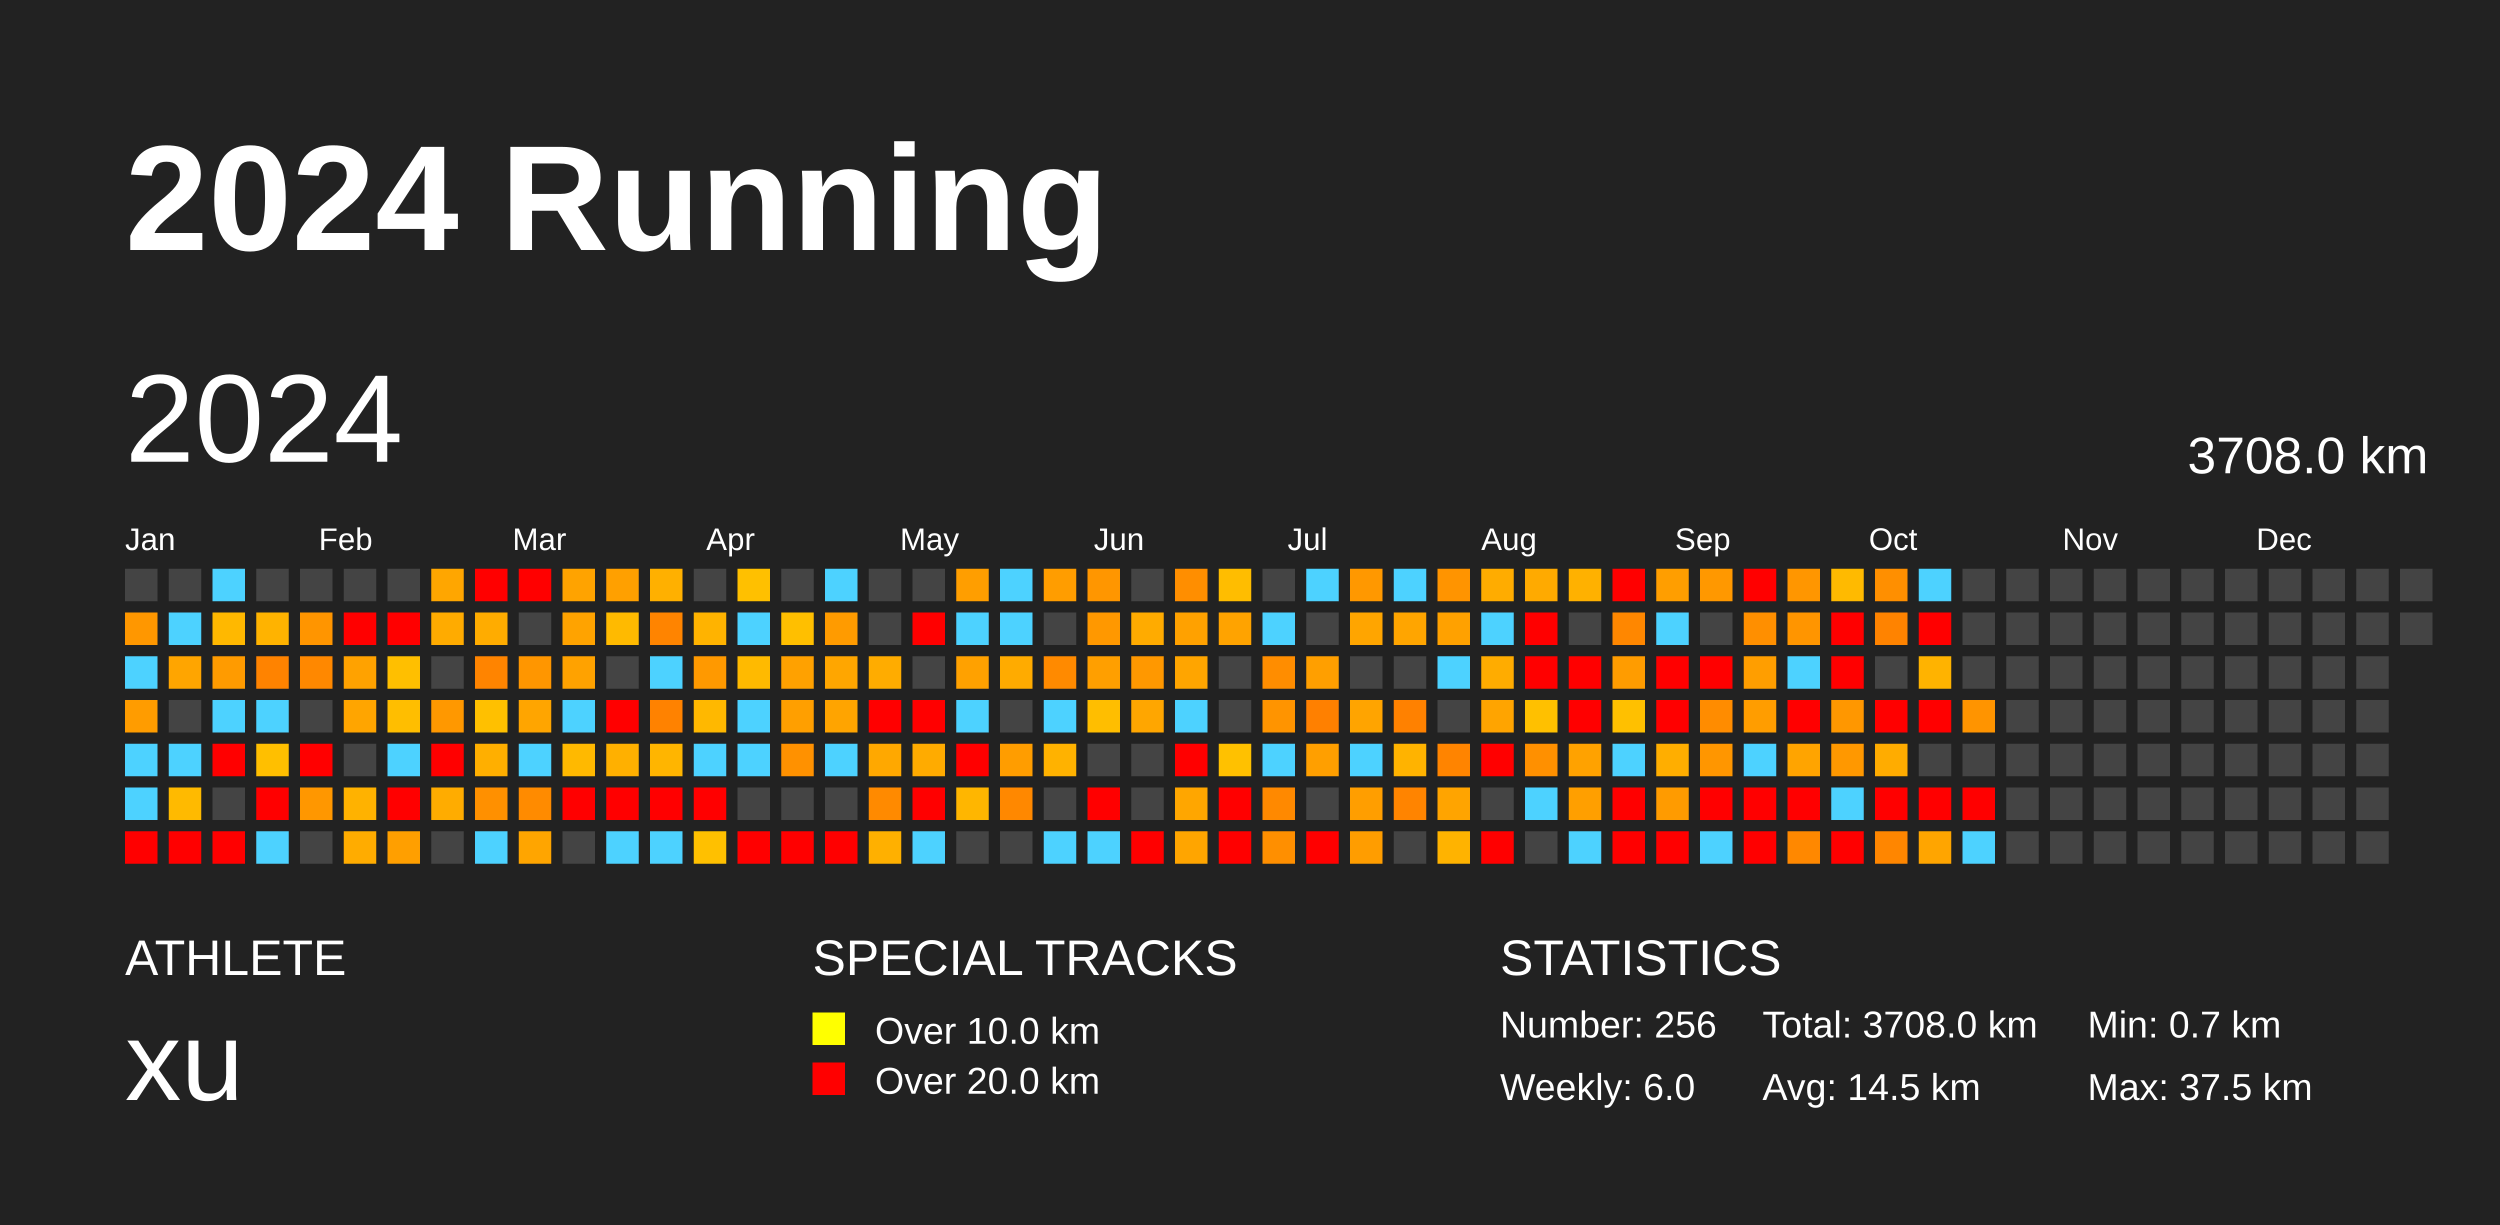
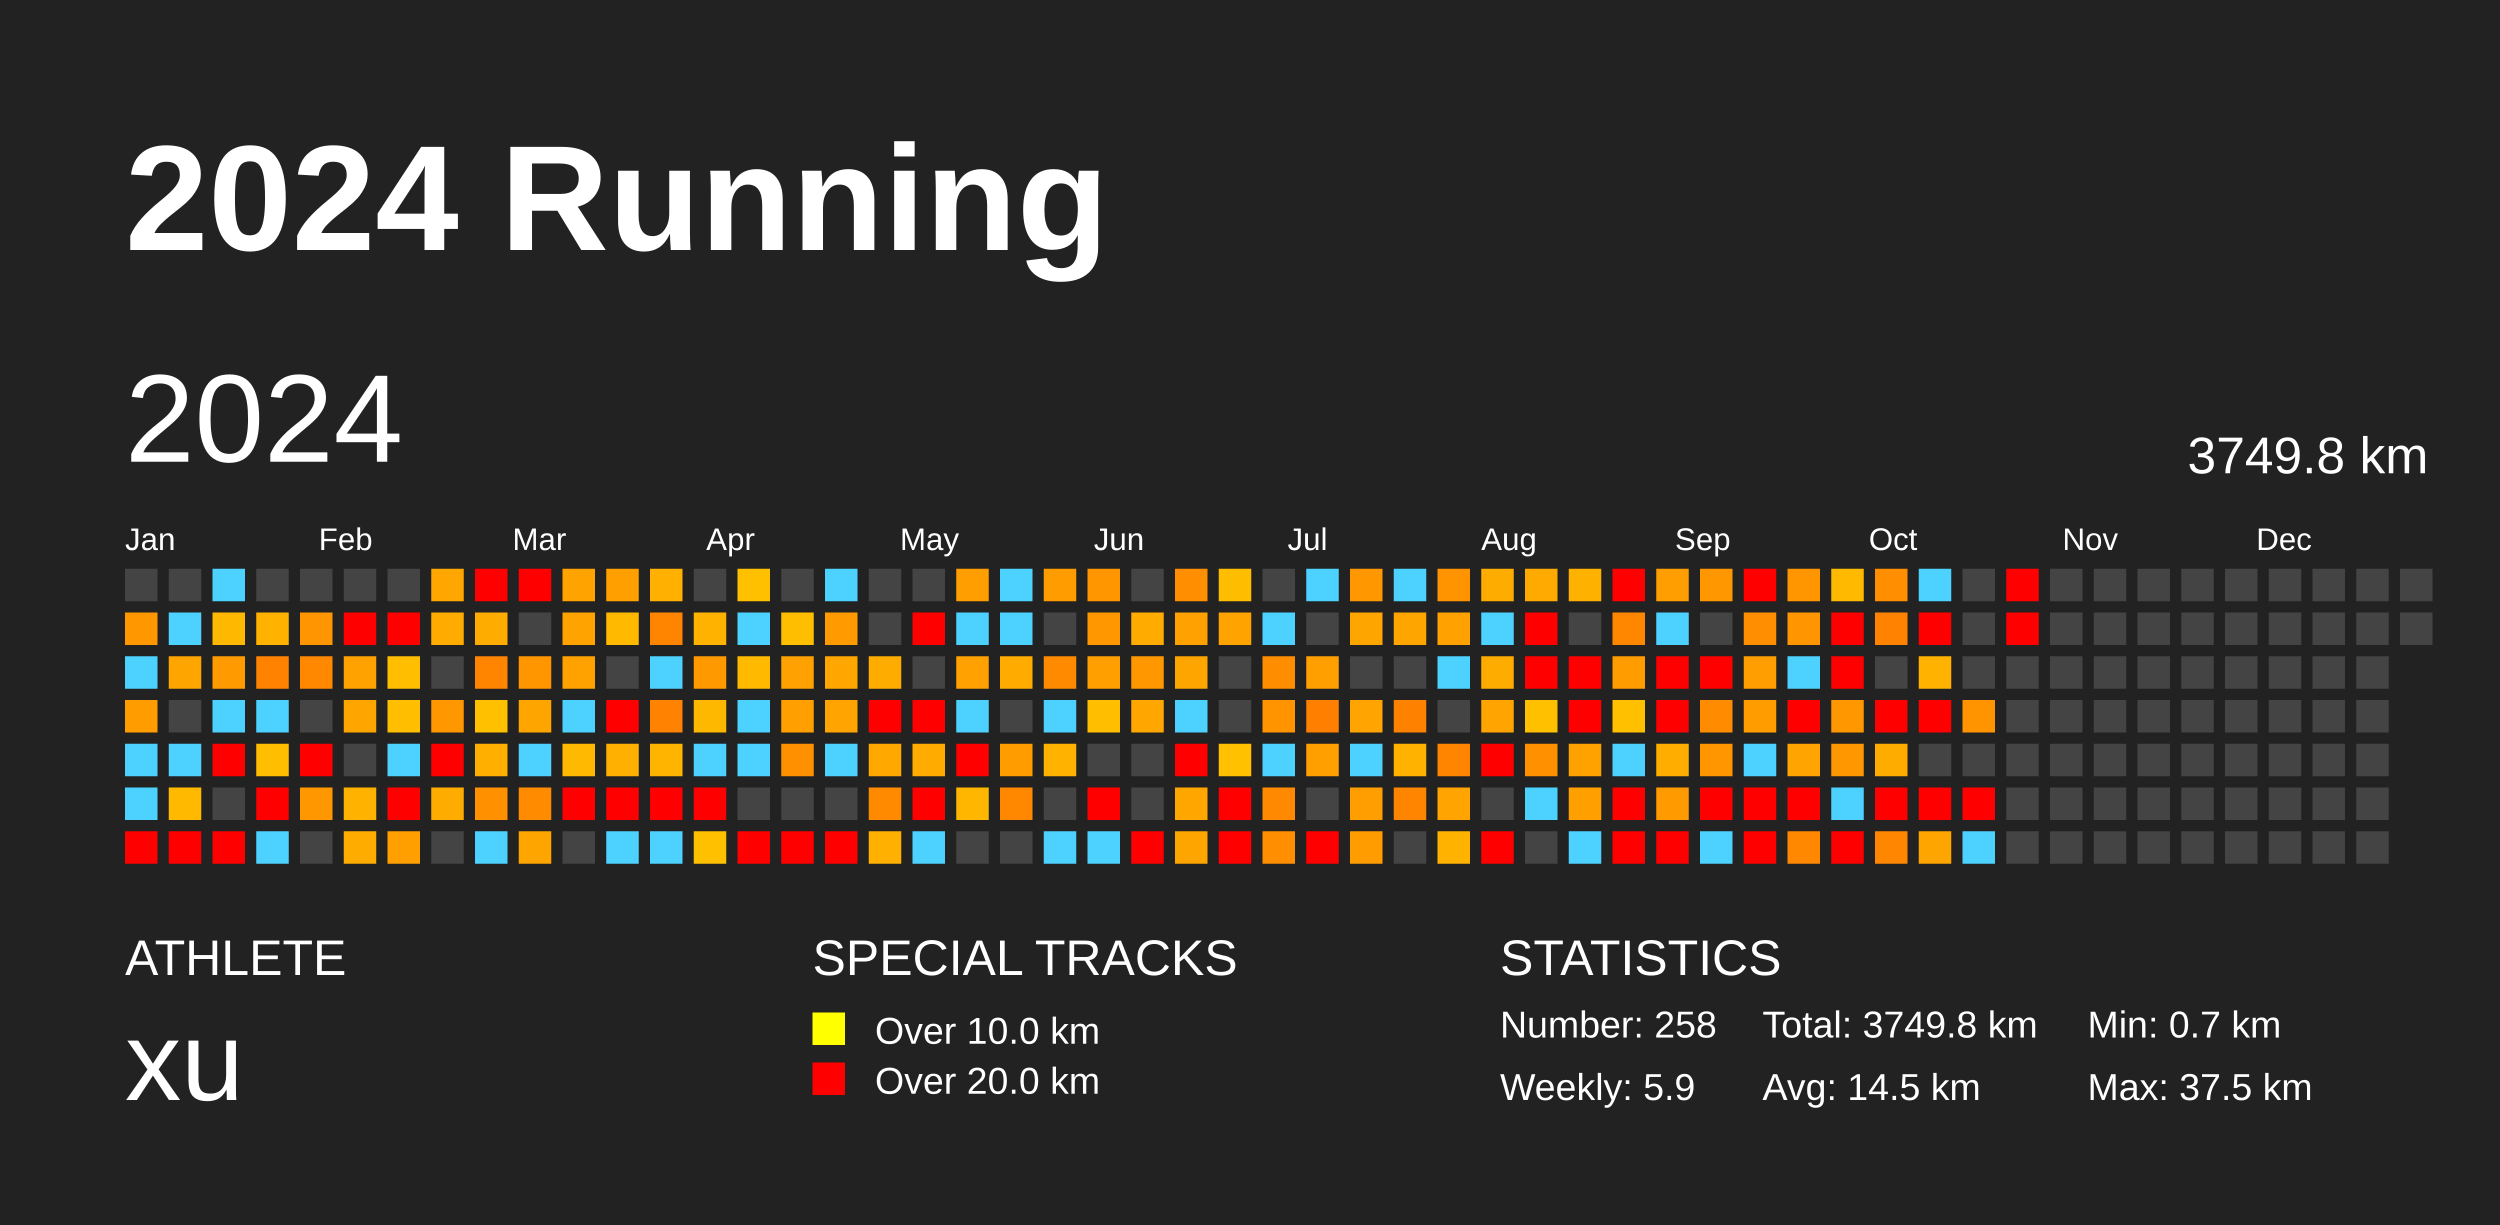
<svg xmlns="http://www.w3.org/2000/svg" baseProfile="full" height="98mm" version="1.1" viewBox="0,0,200,98" width="200mm">
  <defs />
  <rect fill="#222222" height="98" width="200" x="0" y="0" />
  <text fill="#FFFFFF" style="font-size:12px; font-family:Arial; font-weight:bold;" x="10" y="20">2024 Running</text>
  <text fill="#FFFFFF" style="font-size:4px; font-family:Arial" x="10" y="78">ATHLETE</text>
  <text fill="#FFFFFF" style="font-size:9px; font-family:Arial" x="10" y="88">xu</text>
  <text fill="#FFFFFF" style="font-size:4px; font-family:Arial" x="65" y="78">SPECIAL TRACKS</text>
  <rect fill="yellow" height="2.6" width="2.6" x="65" y="81" />
  <text fill="#FFFFFF" style="font-size:3px; font-family:Arial" x="70" y="83.5">Over 10.0 km</text>
  <rect fill="red" height="2.6" width="2.6" x="65" y="85" />
  <text fill="#FFFFFF" style="font-size:3px; font-family:Arial" x="70" y="87.5">Over 20.0 km</text>
  <text fill="#FFFFFF" style="font-size:4px; font-family:Arial" x="120" y="78">STATISTICS</text>
-   <text fill="#FFFFFF" style="font-size:3px; font-family:Arial" x="120" y="83">Number: 256</text>
-   <text fill="#FFFFFF" style="font-size:3px; font-family:Arial" x="120" y="88">Weekly: 6.0</text>
-   <text fill="#FFFFFF" style="font-size:3px; font-family:Arial" x="141" y="83">Total: 3708.0 km</text>
+   <text fill="#FFFFFF" style="font-size:3px; font-family:Arial" x="120" y="83">Number: 258</text>
+   <text fill="#FFFFFF" style="font-size:3px; font-family:Arial" x="120" y="88">Weekly: 5.9</text>
+   <text fill="#FFFFFF" style="font-size:3px; font-family:Arial" x="141" y="83">Total: 3749.8 km</text>
  <text fill="#FFFFFF" style="font-size:3px; font-family:Arial" x="141" y="88">Avg: 14.5 km</text>
  <text fill="#FFFFFF" style="font-size:3px; font-family:Arial" x="167" y="83">Min: 0.7 km</text>
  <text fill="#FFFFFF" style="font-size:3px; font-family:Arial" x="167" y="88">Max: 37.5 km</text>
  <text dominant-baseline="hanging" fill="#FFFFFF" style="font-size:10.0px; font-family:Arial;" x="10" y="30">2024</text>
-   <text dominant-baseline="hanging" fill="#FFFFFF" style="font-size:4.125px; font-family:Arial;" x="175" y="35">3708.0 km</text>
+   <text dominant-baseline="hanging" fill="#FFFFFF" style="font-size:4.125px; font-family:Arial;" x="175" y="35">3749.8 km</text>
  <text fill="#FFFFFF" style="font-size:2.5px; font-family:Arial" x="10.0" y="44">Jan</text>
  <text fill="#FFFFFF" style="font-size:2.5px; font-family:Arial" x="25.5" y="44">Feb</text>
  <text fill="#FFFFFF" style="font-size:2.5px; font-family:Arial" x="41.0" y="44">Mar</text>
  <text fill="#FFFFFF" style="font-size:2.5px; font-family:Arial" x="56.5" y="44">Apr</text>
  <text fill="#FFFFFF" style="font-size:2.5px; font-family:Arial" x="72.0" y="44">May</text>
  <text fill="#FFFFFF" style="font-size:2.5px; font-family:Arial" x="87.5" y="44">Jun</text>
  <text fill="#FFFFFF" style="font-size:2.5px; font-family:Arial" x="103.0" y="44">Jul</text>
  <text fill="#FFFFFF" style="font-size:2.5px; font-family:Arial" x="118.5" y="44">Aug</text>
  <text fill="#FFFFFF" style="font-size:2.5px; font-family:Arial" x="134.0" y="44">Sep</text>
  <text fill="#FFFFFF" style="font-size:2.5px; font-family:Arial" x="149.5" y="44">Oct</text>
  <text fill="#FFFFFF" style="font-size:2.5px; font-family:Arial" x="165.0" y="44">Nov</text>
  <text fill="#FFFFFF" style="font-size:2.5px; font-family:Arial" x="180.5" y="44">Dec</text>
  <rect fill="#444444" height="2.6" width="2.6" x="10.0" y="45.5" />
  <rect fill="#ff9700" height="2.6" width="2.6" x="10.0" y="49.0" />
  <rect fill="#4dd2ff" height="2.6" width="2.6" x="10.0" y="52.5" />
  <rect fill="#ff9c00" height="2.6" width="2.6" x="10.0" y="56.0" />
  <rect fill="#4dd2ff" height="2.6" width="2.6" x="10.0" y="59.5" />
  <rect fill="#4dd2ff" height="2.6" width="2.6" x="10.0" y="63.0" />
  <rect fill="red" height="2.6" width="2.6" x="10.0" y="66.5" />
  <rect fill="#444444" height="2.6" width="2.6" x="13.5" y="45.5" />
  <rect fill="#4dd2ff" height="2.6" width="2.6" x="13.5" y="49.0" />
  <rect fill="#ffa500" height="2.6" width="2.6" x="13.5" y="52.5" />
  <rect fill="#444444" height="2.6" width="2.6" x="13.5" y="56.0" />
  <rect fill="#4dd2ff" height="2.6" width="2.6" x="13.5" y="59.5" />
  <rect fill="#ffba00" height="2.6" width="2.6" x="13.5" y="63.0" />
  <rect fill="red" height="2.6" width="2.6" x="13.5" y="66.5" />
  <rect fill="#4dd2ff" height="2.6" width="2.6" x="17.0" y="45.5" />
  <rect fill="#ffb800" height="2.6" width="2.6" x="17.0" y="49.0" />
  <rect fill="#ff9b00" height="2.6" width="2.6" x="17.0" y="52.5" />
  <rect fill="#4dd2ff" height="2.6" width="2.6" x="17.0" y="56.0" />
  <rect fill="red" height="2.6" width="2.6" x="17.0" y="59.5" />
  <rect fill="#444444" height="2.6" width="2.6" x="17.0" y="63.0" />
  <rect fill="red" height="2.6" width="2.6" x="17.0" y="66.5" />
  <rect fill="#444444" height="2.6" width="2.6" x="20.5" y="45.5" />
  <rect fill="#ffb300" height="2.6" width="2.6" x="20.5" y="49.0" />
  <rect fill="#ff8300" height="2.6" width="2.6" x="20.5" y="52.5" />
  <rect fill="#4dd2ff" height="2.6" width="2.6" x="20.5" y="56.0" />
  <rect fill="#ffbf00" height="2.6" width="2.6" x="20.5" y="59.5" />
  <rect fill="red" height="2.6" width="2.6" x="20.5" y="63.0" />
  <rect fill="#4dd2ff" height="2.6" width="2.6" x="20.5" y="66.5" />
  <rect fill="#444444" height="2.6" width="2.6" x="24.0" y="45.5" />
  <rect fill="#ff9500" height="2.6" width="2.6" x="24.0" y="49.0" />
  <rect fill="#ff8800" height="2.6" width="2.6" x="24.0" y="52.5" />
  <rect fill="#444444" height="2.6" width="2.6" x="24.0" y="56.0" />
  <rect fill="red" height="2.6" width="2.6" x="24.0" y="59.5" />
  <rect fill="#ff9700" height="2.6" width="2.6" x="24.0" y="63.0" />
  <rect fill="#444444" height="2.6" width="2.6" x="24.0" y="66.5" />
  <rect fill="#444444" height="2.6" width="2.6" x="27.5" y="45.5" />
  <rect fill="red" height="2.6" width="2.6" x="27.5" y="49.0" />
  <rect fill="#ffa200" height="2.6" width="2.6" x="27.5" y="52.5" />
  <rect fill="#ffa500" height="2.6" width="2.6" x="27.5" y="56.0" />
  <rect fill="#444444" height="2.6" width="2.6" x="27.5" y="59.5" />
  <rect fill="#ffb200" height="2.6" width="2.6" x="27.5" y="63.0" />
  <rect fill="#ffac00" height="2.6" width="2.6" x="27.5" y="66.5" />
  <rect fill="#444444" height="2.6" width="2.6" x="31.0" y="45.5" />
  <rect fill="red" height="2.6" width="2.6" x="31.0" y="49.0" />
  <rect fill="#ffbf00" height="2.6" width="2.6" x="31.0" y="52.5" />
  <rect fill="#ffbe00" height="2.6" width="2.6" x="31.0" y="56.0" />
  <rect fill="#4dd2ff" height="2.6" width="2.6" x="31.0" y="59.5" />
  <rect fill="red" height="2.6" width="2.6" x="31.0" y="63.0" />
  <rect fill="#ff9f00" height="2.6" width="2.6" x="31.0" y="66.5" />
  <rect fill="#ffa600" height="2.6" width="2.6" x="34.5" y="45.5" />
  <rect fill="#ffab00" height="2.6" width="2.6" x="34.5" y="49.0" />
  <rect fill="#444444" height="2.6" width="2.6" x="34.5" y="52.5" />
  <rect fill="#ff9800" height="2.6" width="2.6" x="34.5" y="56.0" />
  <rect fill="red" height="2.6" width="2.6" x="34.5" y="59.5" />
  <rect fill="#ffac00" height="2.6" width="2.6" x="34.5" y="63.0" />
  <rect fill="#444444" height="2.6" width="2.6" x="34.5" y="66.5" />
  <rect fill="red" height="2.6" width="2.6" x="38.0" y="45.5" />
  <rect fill="#ffac00" height="2.6" width="2.6" x="38.0" y="49.0" />
  <rect fill="#ff8400" height="2.6" width="2.6" x="38.0" y="52.5" />
  <rect fill="#ffc000" height="2.6" width="2.6" x="38.0" y="56.0" />
  <rect fill="#ffaf00" height="2.6" width="2.6" x="38.0" y="59.5" />
  <rect fill="#ff9000" height="2.6" width="2.6" x="38.0" y="63.0" />
  <rect fill="#4dd2ff" height="2.6" width="2.6" x="38.0" y="66.5" />
  <rect fill="red" height="2.6" width="2.6" x="41.5" y="45.5" />
  <rect fill="#444444" height="2.6" width="2.6" x="41.5" y="49.0" />
  <rect fill="#ff9600" height="2.6" width="2.6" x="41.5" y="52.5" />
  <rect fill="#ffa500" height="2.6" width="2.6" x="41.5" y="56.0" />
  <rect fill="#4dd2ff" height="2.6" width="2.6" x="41.5" y="59.5" />
  <rect fill="#ff8b00" height="2.6" width="2.6" x="41.5" y="63.0" />
  <rect fill="#ffa500" height="2.6" width="2.6" x="41.5" y="66.5" />
  <rect fill="#ffa300" height="2.6" width="2.6" x="45.0" y="45.5" />
  <rect fill="#ffa300" height="2.6" width="2.6" x="45.0" y="49.0" />
  <rect fill="#ffa200" height="2.6" width="2.6" x="45.0" y="52.5" />
  <rect fill="#4dd2ff" height="2.6" width="2.6" x="45.0" y="56.0" />
  <rect fill="#ffb900" height="2.6" width="2.6" x="45.0" y="59.5" />
  <rect fill="red" height="2.6" width="2.6" x="45.0" y="63.0" />
  <rect fill="#444444" height="2.6" width="2.6" x="45.0" y="66.5" />
  <rect fill="#ffa000" height="2.6" width="2.6" x="48.5" y="45.5" />
  <rect fill="#ffba00" height="2.6" width="2.6" x="48.5" y="49.0" />
  <rect fill="#444444" height="2.6" width="2.6" x="48.5" y="52.5" />
  <rect fill="red" height="2.6" width="2.6" x="48.5" y="56.0" />
  <rect fill="#ffb000" height="2.6" width="2.6" x="48.5" y="59.5" />
  <rect fill="red" height="2.6" width="2.6" x="48.5" y="63.0" />
  <rect fill="#4dd2ff" height="2.6" width="2.6" x="48.5" y="66.5" />
  <rect fill="#ffb000" height="2.6" width="2.6" x="52.0" y="45.5" />
  <rect fill="#ff8400" height="2.6" width="2.6" x="52.0" y="49.0" />
  <rect fill="#4dd2ff" height="2.6" width="2.6" x="52.0" y="52.5" />
  <rect fill="#ff8200" height="2.6" width="2.6" x="52.0" y="56.0" />
  <rect fill="#ffb500" height="2.6" width="2.6" x="52.0" y="59.5" />
  <rect fill="red" height="2.6" width="2.6" x="52.0" y="63.0" />
  <rect fill="#4dd2ff" height="2.6" width="2.6" x="52.0" y="66.5" />
  <rect fill="#444444" height="2.6" width="2.6" x="55.5" y="45.5" />
  <rect fill="#ffb300" height="2.6" width="2.6" x="55.5" y="49.0" />
  <rect fill="#ff9900" height="2.6" width="2.6" x="55.5" y="52.5" />
  <rect fill="#ffb800" height="2.6" width="2.6" x="55.5" y="56.0" />
  <rect fill="#4dd2ff" height="2.6" width="2.6" x="55.5" y="59.5" />
  <rect fill="red" height="2.6" width="2.6" x="55.5" y="63.0" />
  <rect fill="#ffc000" height="2.6" width="2.6" x="55.5" y="66.5" />
  <rect fill="#ffc000" height="2.6" width="2.6" x="59.0" y="45.5" />
  <rect fill="#4dd2ff" height="2.6" width="2.6" x="59.0" y="49.0" />
  <rect fill="#ffba00" height="2.6" width="2.6" x="59.0" y="52.5" />
  <rect fill="#4dd2ff" height="2.6" width="2.6" x="59.0" y="56.0" />
  <rect fill="#4dd2ff" height="2.6" width="2.6" x="59.0" y="59.5" />
  <rect fill="#444444" height="2.6" width="2.6" x="59.0" y="63.0" />
  <rect fill="red" height="2.6" width="2.6" x="59.0" y="66.5" />
  <rect fill="#444444" height="2.6" width="2.6" x="62.5" y="45.5" />
  <rect fill="#ffbf00" height="2.6" width="2.6" x="62.5" y="49.0" />
  <rect fill="#ffa100" height="2.6" width="2.6" x="62.5" y="52.5" />
  <rect fill="#ff9f00" height="2.6" width="2.6" x="62.5" y="56.0" />
  <rect fill="#ff9100" height="2.6" width="2.6" x="62.5" y="59.5" />
  <rect fill="#444444" height="2.6" width="2.6" x="62.5" y="63.0" />
  <rect fill="red" height="2.6" width="2.6" x="62.5" y="66.5" />
  <rect fill="#4dd2ff" height="2.6" width="2.6" x="66.0" y="45.5" />
  <rect fill="#ff9b00" height="2.6" width="2.6" x="66.0" y="49.0" />
  <rect fill="#ffa600" height="2.6" width="2.6" x="66.0" y="52.5" />
  <rect fill="#ffa400" height="2.6" width="2.6" x="66.0" y="56.0" />
  <rect fill="#4dd2ff" height="2.6" width="2.6" x="66.0" y="59.5" />
  <rect fill="#444444" height="2.6" width="2.6" x="66.0" y="63.0" />
  <rect fill="red" height="2.6" width="2.6" x="66.0" y="66.5" />
  <rect fill="#444444" height="2.6" width="2.6" x="69.5" y="45.5" />
  <rect fill="#444444" height="2.6" width="2.6" x="69.5" y="49.0" />
  <rect fill="#ffac00" height="2.6" width="2.6" x="69.5" y="52.5" />
  <rect fill="red" height="2.6" width="2.6" x="69.5" y="56.0" />
  <rect fill="#ffa800" height="2.6" width="2.6" x="69.5" y="59.5" />
  <rect fill="#ff8a00" height="2.6" width="2.6" x="69.5" y="63.0" />
  <rect fill="#ffb000" height="2.6" width="2.6" x="69.5" y="66.5" />
  <rect fill="#444444" height="2.6" width="2.6" x="73.0" y="45.5" />
  <rect fill="red" height="2.6" width="2.6" x="73.0" y="49.0" />
  <rect fill="#444444" height="2.6" width="2.6" x="73.0" y="52.5" />
  <rect fill="red" height="2.6" width="2.6" x="73.0" y="56.0" />
  <rect fill="#ffab00" height="2.6" width="2.6" x="73.0" y="59.5" />
  <rect fill="red" height="2.6" width="2.6" x="73.0" y="63.0" />
  <rect fill="#4dd2ff" height="2.6" width="2.6" x="73.0" y="66.5" />
  <rect fill="#ff9e00" height="2.6" width="2.6" x="76.5" y="45.5" />
  <rect fill="#4dd2ff" height="2.6" width="2.6" x="76.5" y="49.0" />
  <rect fill="#ffa100" height="2.6" width="2.6" x="76.5" y="52.5" />
  <rect fill="#4dd2ff" height="2.6" width="2.6" x="76.5" y="56.0" />
  <rect fill="red" height="2.6" width="2.6" x="76.5" y="59.5" />
  <rect fill="#ffb600" height="2.6" width="2.6" x="76.5" y="63.0" />
  <rect fill="#444444" height="2.6" width="2.6" x="76.5" y="66.5" />
  <rect fill="#4dd2ff" height="2.6" width="2.6" x="80.0" y="45.5" />
  <rect fill="#4dd2ff" height="2.6" width="2.6" x="80.0" y="49.0" />
  <rect fill="#ffab00" height="2.6" width="2.6" x="80.0" y="52.5" />
  <rect fill="#444444" height="2.6" width="2.6" x="80.0" y="56.0" />
  <rect fill="#ff9d00" height="2.6" width="2.6" x="80.0" y="59.5" />
  <rect fill="#ff8800" height="2.6" width="2.6" x="80.0" y="63.0" />
  <rect fill="#444444" height="2.6" width="2.6" x="80.0" y="66.5" />
  <rect fill="#ff9d00" height="2.6" width="2.6" x="83.5" y="45.5" />
  <rect fill="#444444" height="2.6" width="2.6" x="83.5" y="49.0" />
  <rect fill="#ff8a00" height="2.6" width="2.6" x="83.5" y="52.5" />
  <rect fill="#4dd2ff" height="2.6" width="2.6" x="83.5" y="56.0" />
  <rect fill="#ffb200" height="2.6" width="2.6" x="83.5" y="59.5" />
  <rect fill="#444444" height="2.6" width="2.6" x="83.5" y="63.0" />
  <rect fill="#4dd2ff" height="2.6" width="2.6" x="83.5" y="66.5" />
  <rect fill="#ff9600" height="2.6" width="2.6" x="87.0" y="45.5" />
  <rect fill="#ff9800" height="2.6" width="2.6" x="87.0" y="49.0" />
  <rect fill="#ff9f00" height="2.6" width="2.6" x="87.0" y="52.5" />
  <rect fill="#ffbe00" height="2.6" width="2.6" x="87.0" y="56.0" />
  <rect fill="#444444" height="2.6" width="2.6" x="87.0" y="59.5" />
  <rect fill="red" height="2.6" width="2.6" x="87.0" y="63.0" />
  <rect fill="#4dd2ff" height="2.6" width="2.6" x="87.0" y="66.5" />
  <rect fill="#444444" height="2.6" width="2.6" x="90.5" y="45.5" />
  <rect fill="#ffab00" height="2.6" width="2.6" x="90.5" y="49.0" />
  <rect fill="#ff9800" height="2.6" width="2.6" x="90.5" y="52.5" />
  <rect fill="#ffa600" height="2.6" width="2.6" x="90.5" y="56.0" />
  <rect fill="#444444" height="2.6" width="2.6" x="90.5" y="59.5" />
  <rect fill="#444444" height="2.6" width="2.6" x="90.5" y="63.0" />
  <rect fill="red" height="2.6" width="2.6" x="90.5" y="66.5" />
  <rect fill="#ff8e00" height="2.6" width="2.6" x="94.0" y="45.5" />
  <rect fill="#ffa100" height="2.6" width="2.6" x="94.0" y="49.0" />
  <rect fill="#ffa500" height="2.6" width="2.6" x="94.0" y="52.5" />
  <rect fill="#4dd2ff" height="2.6" width="2.6" x="94.0" y="56.0" />
  <rect fill="red" height="2.6" width="2.6" x="94.0" y="59.5" />
  <rect fill="#ffa600" height="2.6" width="2.6" x="94.0" y="63.0" />
  <rect fill="#ffa500" height="2.6" width="2.6" x="94.0" y="66.5" />
  <rect fill="#ffbd00" height="2.6" width="2.6" x="97.5" y="45.5" />
  <rect fill="#ffa300" height="2.6" width="2.6" x="97.5" y="49.0" />
  <rect fill="#444444" height="2.6" width="2.6" x="97.5" y="52.5" />
  <rect fill="#444444" height="2.6" width="2.6" x="97.5" y="56.0" />
  <rect fill="#ffc100" height="2.6" width="2.6" x="97.5" y="59.5" />
  <rect fill="red" height="2.6" width="2.6" x="97.5" y="63.0" />
  <rect fill="red" height="2.6" width="2.6" x="97.5" y="66.5" />
  <rect fill="#444444" height="2.6" width="2.6" x="101.0" y="45.5" />
  <rect fill="#4dd2ff" height="2.6" width="2.6" x="101.0" y="49.0" />
  <rect fill="#ff8d00" height="2.6" width="2.6" x="101.0" y="52.5" />
  <rect fill="#ff9400" height="2.6" width="2.6" x="101.0" y="56.0" />
  <rect fill="#4dd2ff" height="2.6" width="2.6" x="101.0" y="59.5" />
  <rect fill="#ff8900" height="2.6" width="2.6" x="101.0" y="63.0" />
  <rect fill="#ff8f00" height="2.6" width="2.6" x="101.0" y="66.5" />
  <rect fill="#4dd2ff" height="2.6" width="2.6" x="104.5" y="45.5" />
  <rect fill="#444444" height="2.6" width="2.6" x="104.5" y="49.0" />
  <rect fill="#ff9f00" height="2.6" width="2.6" x="104.5" y="52.5" />
  <rect fill="#ff8000" height="2.6" width="2.6" x="104.5" y="56.0" />
  <rect fill="#ff9f00" height="2.6" width="2.6" x="104.5" y="59.5" />
  <rect fill="#444444" height="2.6" width="2.6" x="104.5" y="63.0" />
  <rect fill="red" height="2.6" width="2.6" x="104.5" y="66.5" />
  <rect fill="#ff9800" height="2.6" width="2.6" x="108.0" y="45.5" />
  <rect fill="#ffa500" height="2.6" width="2.6" x="108.0" y="49.0" />
  <rect fill="#444444" height="2.6" width="2.6" x="108.0" y="52.5" />
  <rect fill="#ffa400" height="2.6" width="2.6" x="108.0" y="56.0" />
  <rect fill="#4dd2ff" height="2.6" width="2.6" x="108.0" y="59.5" />
  <rect fill="#ff9e00" height="2.6" width="2.6" x="108.0" y="63.0" />
  <rect fill="#ff9d00" height="2.6" width="2.6" x="108.0" y="66.5" />
  <rect fill="#4dd2ff" height="2.6" width="2.6" x="111.5" y="45.5" />
  <rect fill="#ffa500" height="2.6" width="2.6" x="111.5" y="49.0" />
  <rect fill="#444444" height="2.6" width="2.6" x="111.5" y="52.5" />
  <rect fill="#ff8100" height="2.6" width="2.6" x="111.5" y="56.0" />
  <rect fill="#ffb300" height="2.6" width="2.6" x="111.5" y="59.5" />
  <rect fill="#ff8400" height="2.6" width="2.6" x="111.5" y="63.0" />
  <rect fill="#444444" height="2.6" width="2.6" x="111.5" y="66.5" />
  <rect fill="#ff9400" height="2.6" width="2.6" x="115.0" y="45.5" />
  <rect fill="#ffa100" height="2.6" width="2.6" x="115.0" y="49.0" />
  <rect fill="#4dd2ff" height="2.6" width="2.6" x="115.0" y="52.5" />
  <rect fill="#444444" height="2.6" width="2.6" x="115.0" y="56.0" />
  <rect fill="#ff8400" height="2.6" width="2.6" x="115.0" y="59.5" />
  <rect fill="#ffa400" height="2.6" width="2.6" x="115.0" y="63.0" />
  <rect fill="#ffb300" height="2.6" width="2.6" x="115.0" y="66.5" />
  <rect fill="#ffac00" height="2.6" width="2.6" x="118.5" y="45.5" />
  <rect fill="#4dd2ff" height="2.6" width="2.6" x="118.5" y="49.0" />
  <rect fill="#ffac00" height="2.6" width="2.6" x="118.5" y="52.5" />
  <rect fill="#ffa400" height="2.6" width="2.6" x="118.5" y="56.0" />
  <rect fill="red" height="2.6" width="2.6" x="118.5" y="59.5" />
  <rect fill="#444444" height="2.6" width="2.6" x="118.5" y="63.0" />
  <rect fill="red" height="2.6" width="2.6" x="118.5" y="66.5" />
  <rect fill="#ffaa00" height="2.6" width="2.6" x="122.0" y="45.5" />
  <rect fill="red" height="2.6" width="2.6" x="122.0" y="49.0" />
  <rect fill="red" height="2.6" width="2.6" x="122.0" y="52.5" />
  <rect fill="#ffc000" height="2.6" width="2.6" x="122.0" y="56.0" />
  <rect fill="#ff9000" height="2.6" width="2.6" x="122.0" y="59.5" />
  <rect fill="#4dd2ff" height="2.6" width="2.6" x="122.0" y="63.0" />
  <rect fill="#444444" height="2.6" width="2.6" x="122.0" y="66.5" />
  <rect fill="#ffb100" height="2.6" width="2.6" x="125.5" y="45.5" />
  <rect fill="#444444" height="2.6" width="2.6" x="125.5" y="49.0" />
  <rect fill="red" height="2.6" width="2.6" x="125.5" y="52.5" />
  <rect fill="red" height="2.6" width="2.6" x="125.5" y="56.0" />
  <rect fill="#ffa200" height="2.6" width="2.6" x="125.5" y="59.5" />
  <rect fill="#ff9f00" height="2.6" width="2.6" x="125.5" y="63.0" />
  <rect fill="#4dd2ff" height="2.6" width="2.6" x="125.5" y="66.5" />
  <rect fill="red" height="2.6" width="2.6" x="129.0" y="45.5" />
  <rect fill="#ff8700" height="2.6" width="2.6" x="129.0" y="49.0" />
  <rect fill="#ff9c00" height="2.6" width="2.6" x="129.0" y="52.5" />
  <rect fill="#ffc000" height="2.6" width="2.6" x="129.0" y="56.0" />
  <rect fill="#4dd2ff" height="2.6" width="2.6" x="129.0" y="59.5" />
  <rect fill="red" height="2.6" width="2.6" x="129.0" y="63.0" />
  <rect fill="red" height="2.6" width="2.6" x="129.0" y="66.5" />
  <rect fill="#ff9e00" height="2.6" width="2.6" x="132.5" y="45.5" />
  <rect fill="#4dd2ff" height="2.6" width="2.6" x="132.5" y="49.0" />
  <rect fill="red" height="2.6" width="2.6" x="132.5" y="52.5" />
  <rect fill="red" height="2.6" width="2.6" x="132.5" y="56.0" />
  <rect fill="#ffae00" height="2.6" width="2.6" x="132.5" y="59.5" />
  <rect fill="#ff9b00" height="2.6" width="2.6" x="132.5" y="63.0" />
  <rect fill="red" height="2.6" width="2.6" x="132.5" y="66.5" />
  <rect fill="#ff9800" height="2.6" width="2.6" x="136.0" y="45.5" />
  <rect fill="#444444" height="2.6" width="2.6" x="136.0" y="49.0" />
  <rect fill="red" height="2.6" width="2.6" x="136.0" y="52.5" />
  <rect fill="#ff8c00" height="2.6" width="2.6" x="136.0" y="56.0" />
  <rect fill="#ff9600" height="2.6" width="2.6" x="136.0" y="59.5" />
  <rect fill="red" height="2.6" width="2.6" x="136.0" y="63.0" />
  <rect fill="#4dd2ff" height="2.6" width="2.6" x="136.0" y="66.5" />
  <rect fill="red" height="2.6" width="2.6" x="139.5" y="45.5" />
  <rect fill="#ff8f00" height="2.6" width="2.6" x="139.5" y="49.0" />
  <rect fill="#ff9e00" height="2.6" width="2.6" x="139.5" y="52.5" />
  <rect fill="#ff9d00" height="2.6" width="2.6" x="139.5" y="56.0" />
  <rect fill="#4dd2ff" height="2.6" width="2.6" x="139.5" y="59.5" />
  <rect fill="red" height="2.6" width="2.6" x="139.5" y="63.0" />
  <rect fill="red" height="2.6" width="2.6" x="139.5" y="66.5" />
  <rect fill="#ff9600" height="2.6" width="2.6" x="143.0" y="45.5" />
  <rect fill="#ff9500" height="2.6" width="2.6" x="143.0" y="49.0" />
  <rect fill="#4dd2ff" height="2.6" width="2.6" x="143.0" y="52.5" />
  <rect fill="red" height="2.6" width="2.6" x="143.0" y="56.0" />
  <rect fill="#ffa400" height="2.6" width="2.6" x="143.0" y="59.5" />
  <rect fill="red" height="2.6" width="2.6" x="143.0" y="63.0" />
  <rect fill="#ff8800" height="2.6" width="2.6" x="143.0" y="66.5" />
  <rect fill="#ffba00" height="2.6" width="2.6" x="146.5" y="45.5" />
  <rect fill="red" height="2.6" width="2.6" x="146.5" y="49.0" />
  <rect fill="red" height="2.6" width="2.6" x="146.5" y="52.5" />
  <rect fill="#ff9700" height="2.6" width="2.6" x="146.5" y="56.0" />
  <rect fill="#ff9800" height="2.6" width="2.6" x="146.5" y="59.5" />
  <rect fill="#4dd2ff" height="2.6" width="2.6" x="146.5" y="63.0" />
  <rect fill="red" height="2.6" width="2.6" x="146.5" y="66.5" />
  <rect fill="#ff8f00" height="2.6" width="2.6" x="150.0" y="45.5" />
  <rect fill="#ff8300" height="2.6" width="2.6" x="150.0" y="49.0" />
  <rect fill="#444444" height="2.6" width="2.6" x="150.0" y="52.5" />
  <rect fill="red" height="2.6" width="2.6" x="150.0" y="56.0" />
  <rect fill="#ffac00" height="2.6" width="2.6" x="150.0" y="59.5" />
  <rect fill="red" height="2.6" width="2.6" x="150.0" y="63.0" />
  <rect fill="#ff8600" height="2.6" width="2.6" x="150.0" y="66.5" />
  <rect fill="#4dd2ff" height="2.6" width="2.6" x="153.5" y="45.5" />
  <rect fill="red" height="2.6" width="2.6" x="153.5" y="49.0" />
  <rect fill="#ffb300" height="2.6" width="2.6" x="153.5" y="52.5" />
  <rect fill="red" height="2.6" width="2.6" x="153.5" y="56.0" />
  <rect fill="#444444" height="2.6" width="2.6" x="153.5" y="59.5" />
  <rect fill="red" height="2.6" width="2.6" x="153.5" y="63.0" />
  <rect fill="#ffa500" height="2.6" width="2.6" x="153.5" y="66.5" />
  <rect fill="#444444" height="2.6" width="2.6" x="157.0" y="45.5" />
  <rect fill="#444444" height="2.6" width="2.6" x="157.0" y="49.0" />
  <rect fill="#444444" height="2.6" width="2.6" x="157.0" y="52.5" />
  <rect fill="#ff9400" height="2.6" width="2.6" x="157.0" y="56.0" />
  <rect fill="#444444" height="2.6" width="2.6" x="157.0" y="59.5" />
  <rect fill="red" height="2.6" width="2.6" x="157.0" y="63.0" />
  <rect fill="#4dd2ff" height="2.6" width="2.6" x="157.0" y="66.5" />
-   <rect fill="#444444" height="2.6" width="2.6" x="160.5" y="45.5" />
-   <rect fill="#444444" height="2.6" width="2.6" x="160.5" y="49.0" />
+   <rect fill="red" height="2.6" width="2.6" x="160.5" y="45.5" />
+   <rect fill="red" height="2.6" width="2.6" x="160.5" y="49.0" />
  <rect fill="#444444" height="2.6" width="2.6" x="160.5" y="52.5" />
  <rect fill="#444444" height="2.6" width="2.6" x="160.5" y="56.0" />
  <rect fill="#444444" height="2.6" width="2.6" x="160.5" y="59.5" />
  <rect fill="#444444" height="2.6" width="2.6" x="160.5" y="63.0" />
  <rect fill="#444444" height="2.6" width="2.6" x="160.5" y="66.5" />
  <rect fill="#444444" height="2.6" width="2.6" x="164.0" y="45.5" />
  <rect fill="#444444" height="2.6" width="2.6" x="164.0" y="49.0" />
  <rect fill="#444444" height="2.6" width="2.6" x="164.0" y="52.5" />
  <rect fill="#444444" height="2.6" width="2.6" x="164.0" y="56.0" />
  <rect fill="#444444" height="2.6" width="2.6" x="164.0" y="59.5" />
  <rect fill="#444444" height="2.6" width="2.6" x="164.0" y="63.0" />
  <rect fill="#444444" height="2.6" width="2.6" x="164.0" y="66.5" />
  <rect fill="#444444" height="2.6" width="2.6" x="167.5" y="45.5" />
  <rect fill="#444444" height="2.6" width="2.6" x="167.5" y="49.0" />
  <rect fill="#444444" height="2.6" width="2.6" x="167.5" y="52.5" />
  <rect fill="#444444" height="2.6" width="2.6" x="167.5" y="56.0" />
  <rect fill="#444444" height="2.6" width="2.6" x="167.5" y="59.5" />
  <rect fill="#444444" height="2.6" width="2.6" x="167.5" y="63.0" />
  <rect fill="#444444" height="2.6" width="2.6" x="167.5" y="66.5" />
  <rect fill="#444444" height="2.6" width="2.6" x="171.0" y="45.5" />
  <rect fill="#444444" height="2.6" width="2.6" x="171.0" y="49.0" />
  <rect fill="#444444" height="2.6" width="2.6" x="171.0" y="52.5" />
  <rect fill="#444444" height="2.6" width="2.6" x="171.0" y="56.0" />
  <rect fill="#444444" height="2.6" width="2.6" x="171.0" y="59.5" />
  <rect fill="#444444" height="2.6" width="2.6" x="171.0" y="63.0" />
  <rect fill="#444444" height="2.6" width="2.6" x="171.0" y="66.5" />
  <rect fill="#444444" height="2.6" width="2.6" x="174.5" y="45.5" />
  <rect fill="#444444" height="2.6" width="2.6" x="174.5" y="49.0" />
  <rect fill="#444444" height="2.6" width="2.6" x="174.5" y="52.5" />
  <rect fill="#444444" height="2.6" width="2.6" x="174.5" y="56.0" />
  <rect fill="#444444" height="2.6" width="2.6" x="174.5" y="59.5" />
  <rect fill="#444444" height="2.6" width="2.6" x="174.5" y="63.0" />
  <rect fill="#444444" height="2.6" width="2.6" x="174.5" y="66.5" />
  <rect fill="#444444" height="2.6" width="2.6" x="178.0" y="45.5" />
  <rect fill="#444444" height="2.6" width="2.6" x="178.0" y="49.0" />
  <rect fill="#444444" height="2.6" width="2.6" x="178.0" y="52.5" />
  <rect fill="#444444" height="2.6" width="2.6" x="178.0" y="56.0" />
  <rect fill="#444444" height="2.6" width="2.6" x="178.0" y="59.5" />
  <rect fill="#444444" height="2.6" width="2.6" x="178.0" y="63.0" />
  <rect fill="#444444" height="2.6" width="2.6" x="178.0" y="66.5" />
  <rect fill="#444444" height="2.6" width="2.6" x="181.5" y="45.5" />
  <rect fill="#444444" height="2.6" width="2.6" x="181.5" y="49.0" />
  <rect fill="#444444" height="2.6" width="2.6" x="181.5" y="52.5" />
  <rect fill="#444444" height="2.6" width="2.6" x="181.5" y="56.0" />
  <rect fill="#444444" height="2.6" width="2.6" x="181.5" y="59.5" />
  <rect fill="#444444" height="2.6" width="2.6" x="181.5" y="63.0" />
  <rect fill="#444444" height="2.6" width="2.6" x="181.5" y="66.5" />
  <rect fill="#444444" height="2.6" width="2.6" x="185.0" y="45.5" />
  <rect fill="#444444" height="2.6" width="2.6" x="185.0" y="49.0" />
  <rect fill="#444444" height="2.6" width="2.6" x="185.0" y="52.5" />
  <rect fill="#444444" height="2.6" width="2.6" x="185.0" y="56.0" />
  <rect fill="#444444" height="2.6" width="2.6" x="185.0" y="59.5" />
  <rect fill="#444444" height="2.6" width="2.6" x="185.0" y="63.0" />
  <rect fill="#444444" height="2.6" width="2.6" x="185.0" y="66.5" />
  <rect fill="#444444" height="2.6" width="2.6" x="188.5" y="45.5" />
  <rect fill="#444444" height="2.6" width="2.6" x="188.5" y="49.0" />
  <rect fill="#444444" height="2.6" width="2.6" x="188.5" y="52.5" />
  <rect fill="#444444" height="2.6" width="2.6" x="188.5" y="56.0" />
  <rect fill="#444444" height="2.6" width="2.6" x="188.5" y="59.5" />
  <rect fill="#444444" height="2.6" width="2.6" x="188.5" y="63.0" />
  <rect fill="#444444" height="2.6" width="2.6" x="188.5" y="66.5" />
  <rect fill="#444444" height="2.6" width="2.6" x="192.0" y="45.5" />
  <rect fill="#444444" height="2.6" width="2.6" x="192.0" y="49.0" />
</svg>
